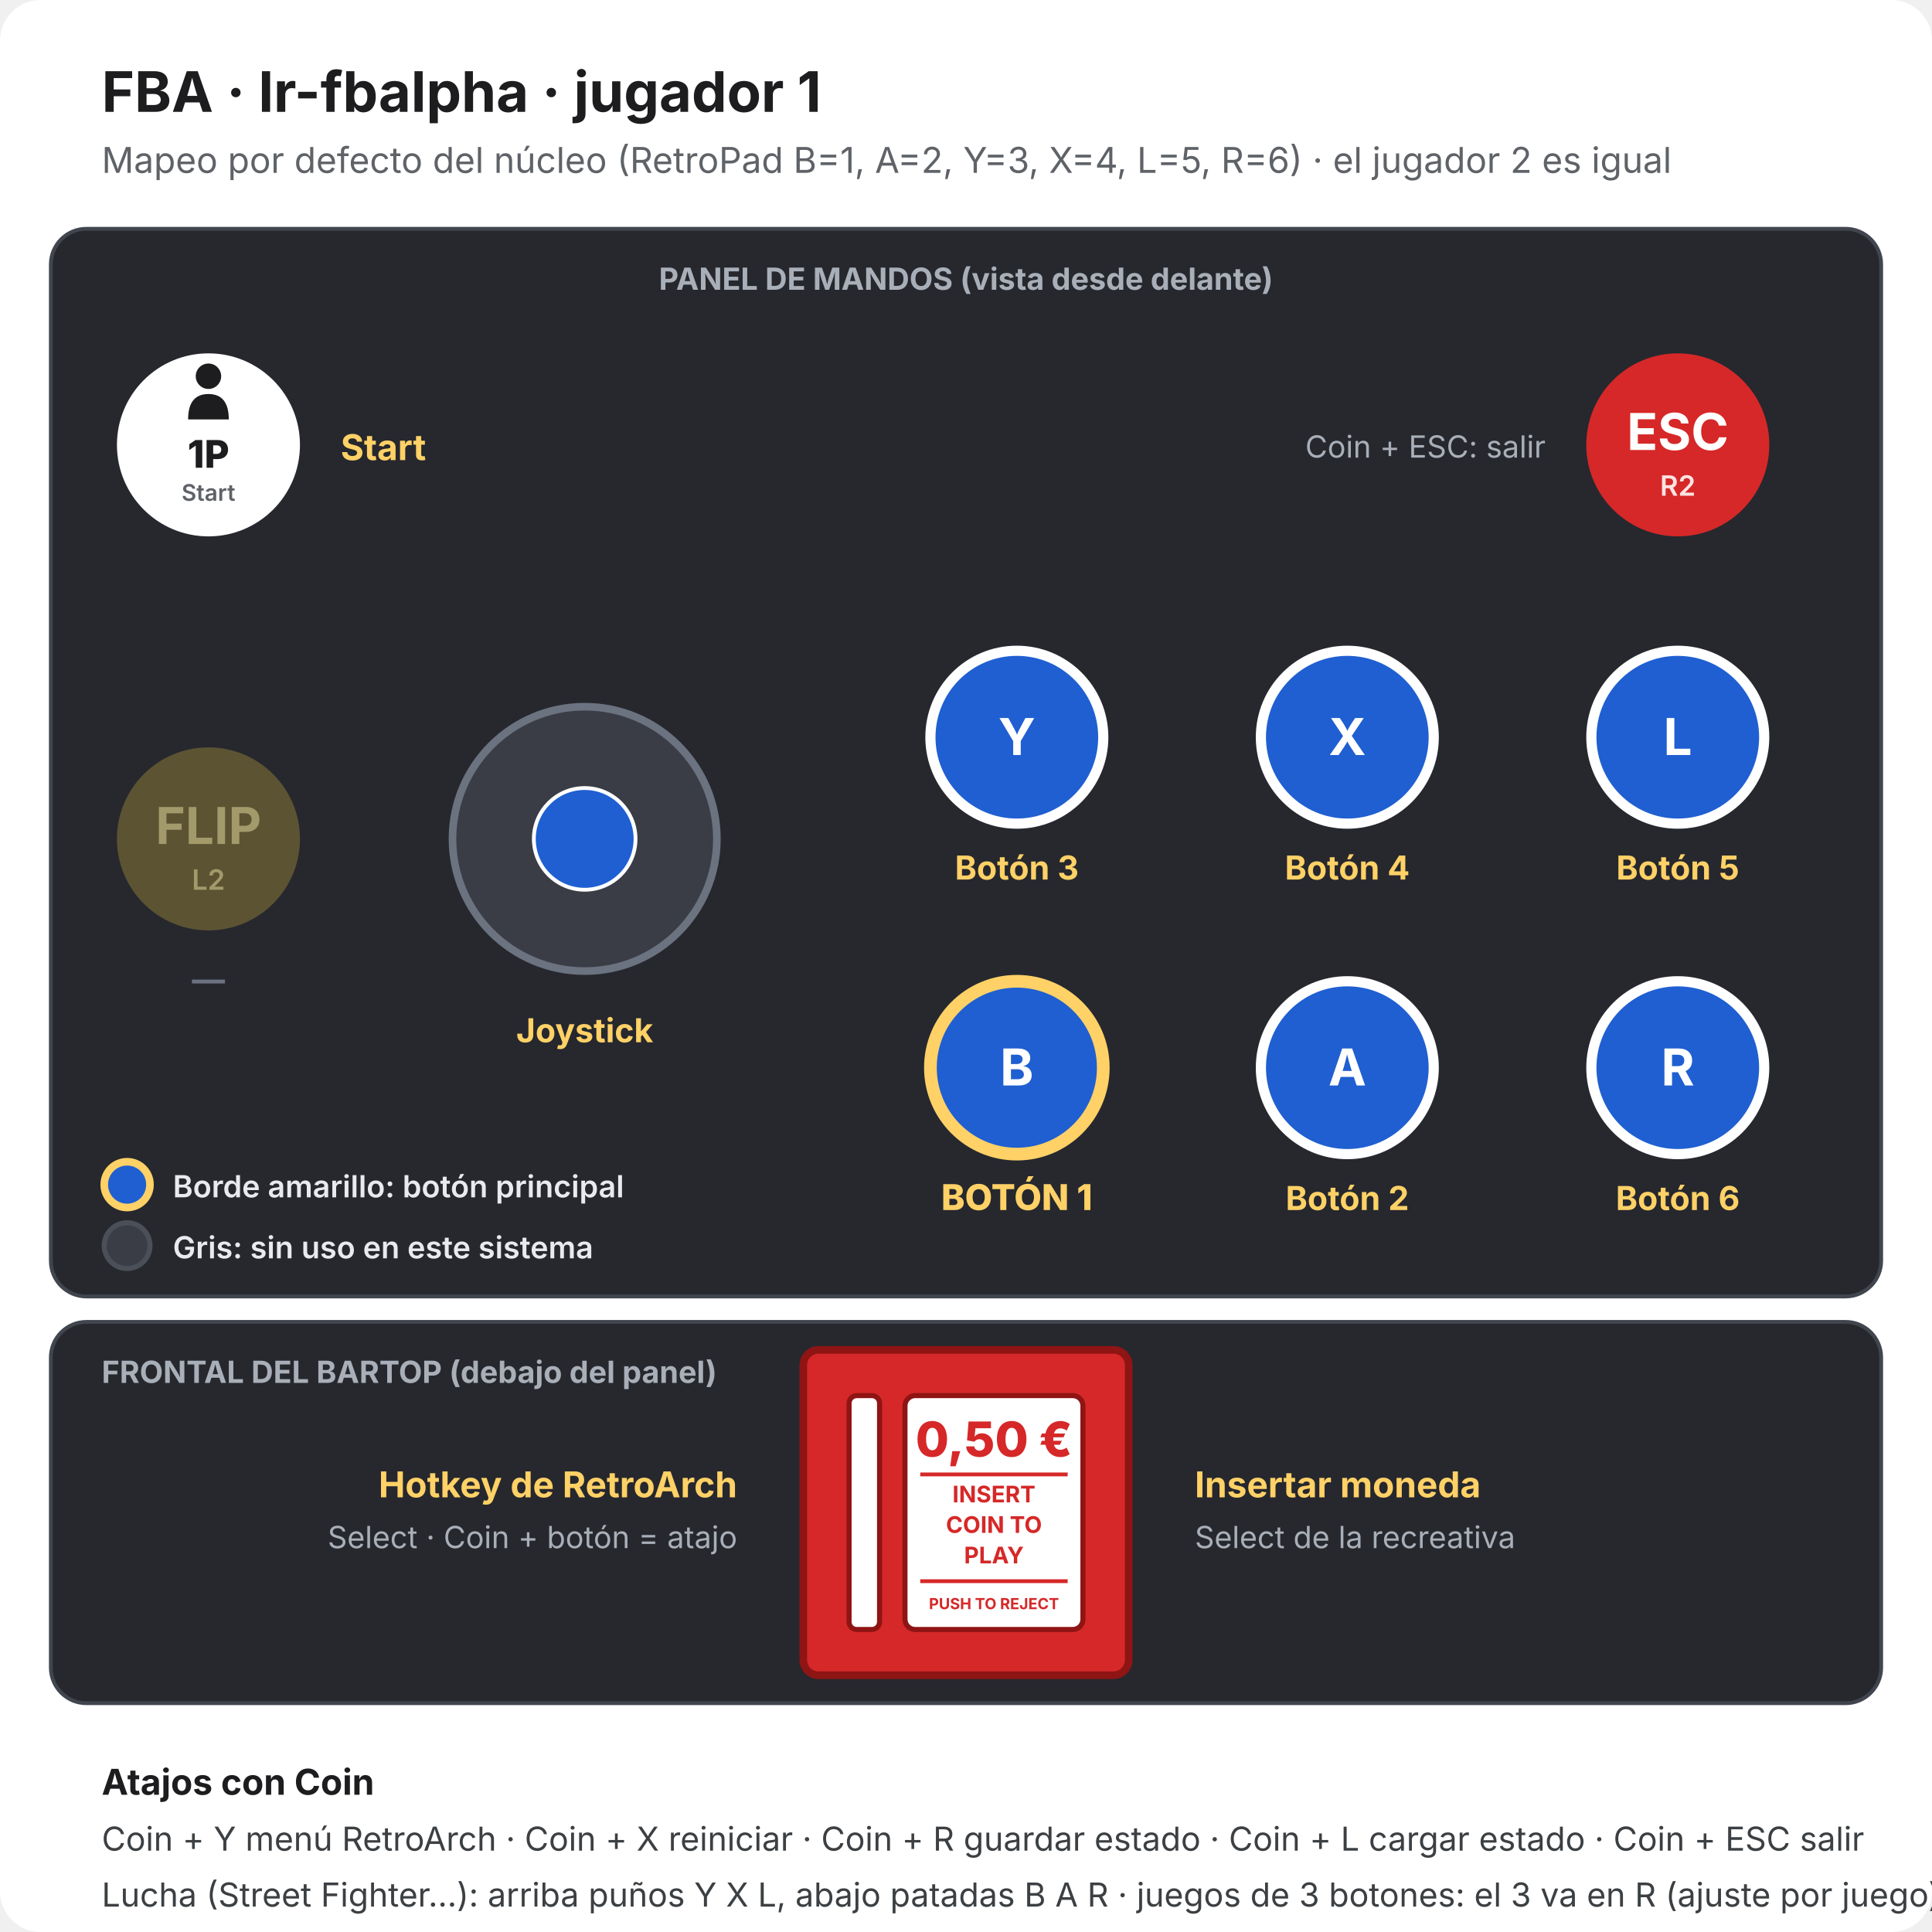
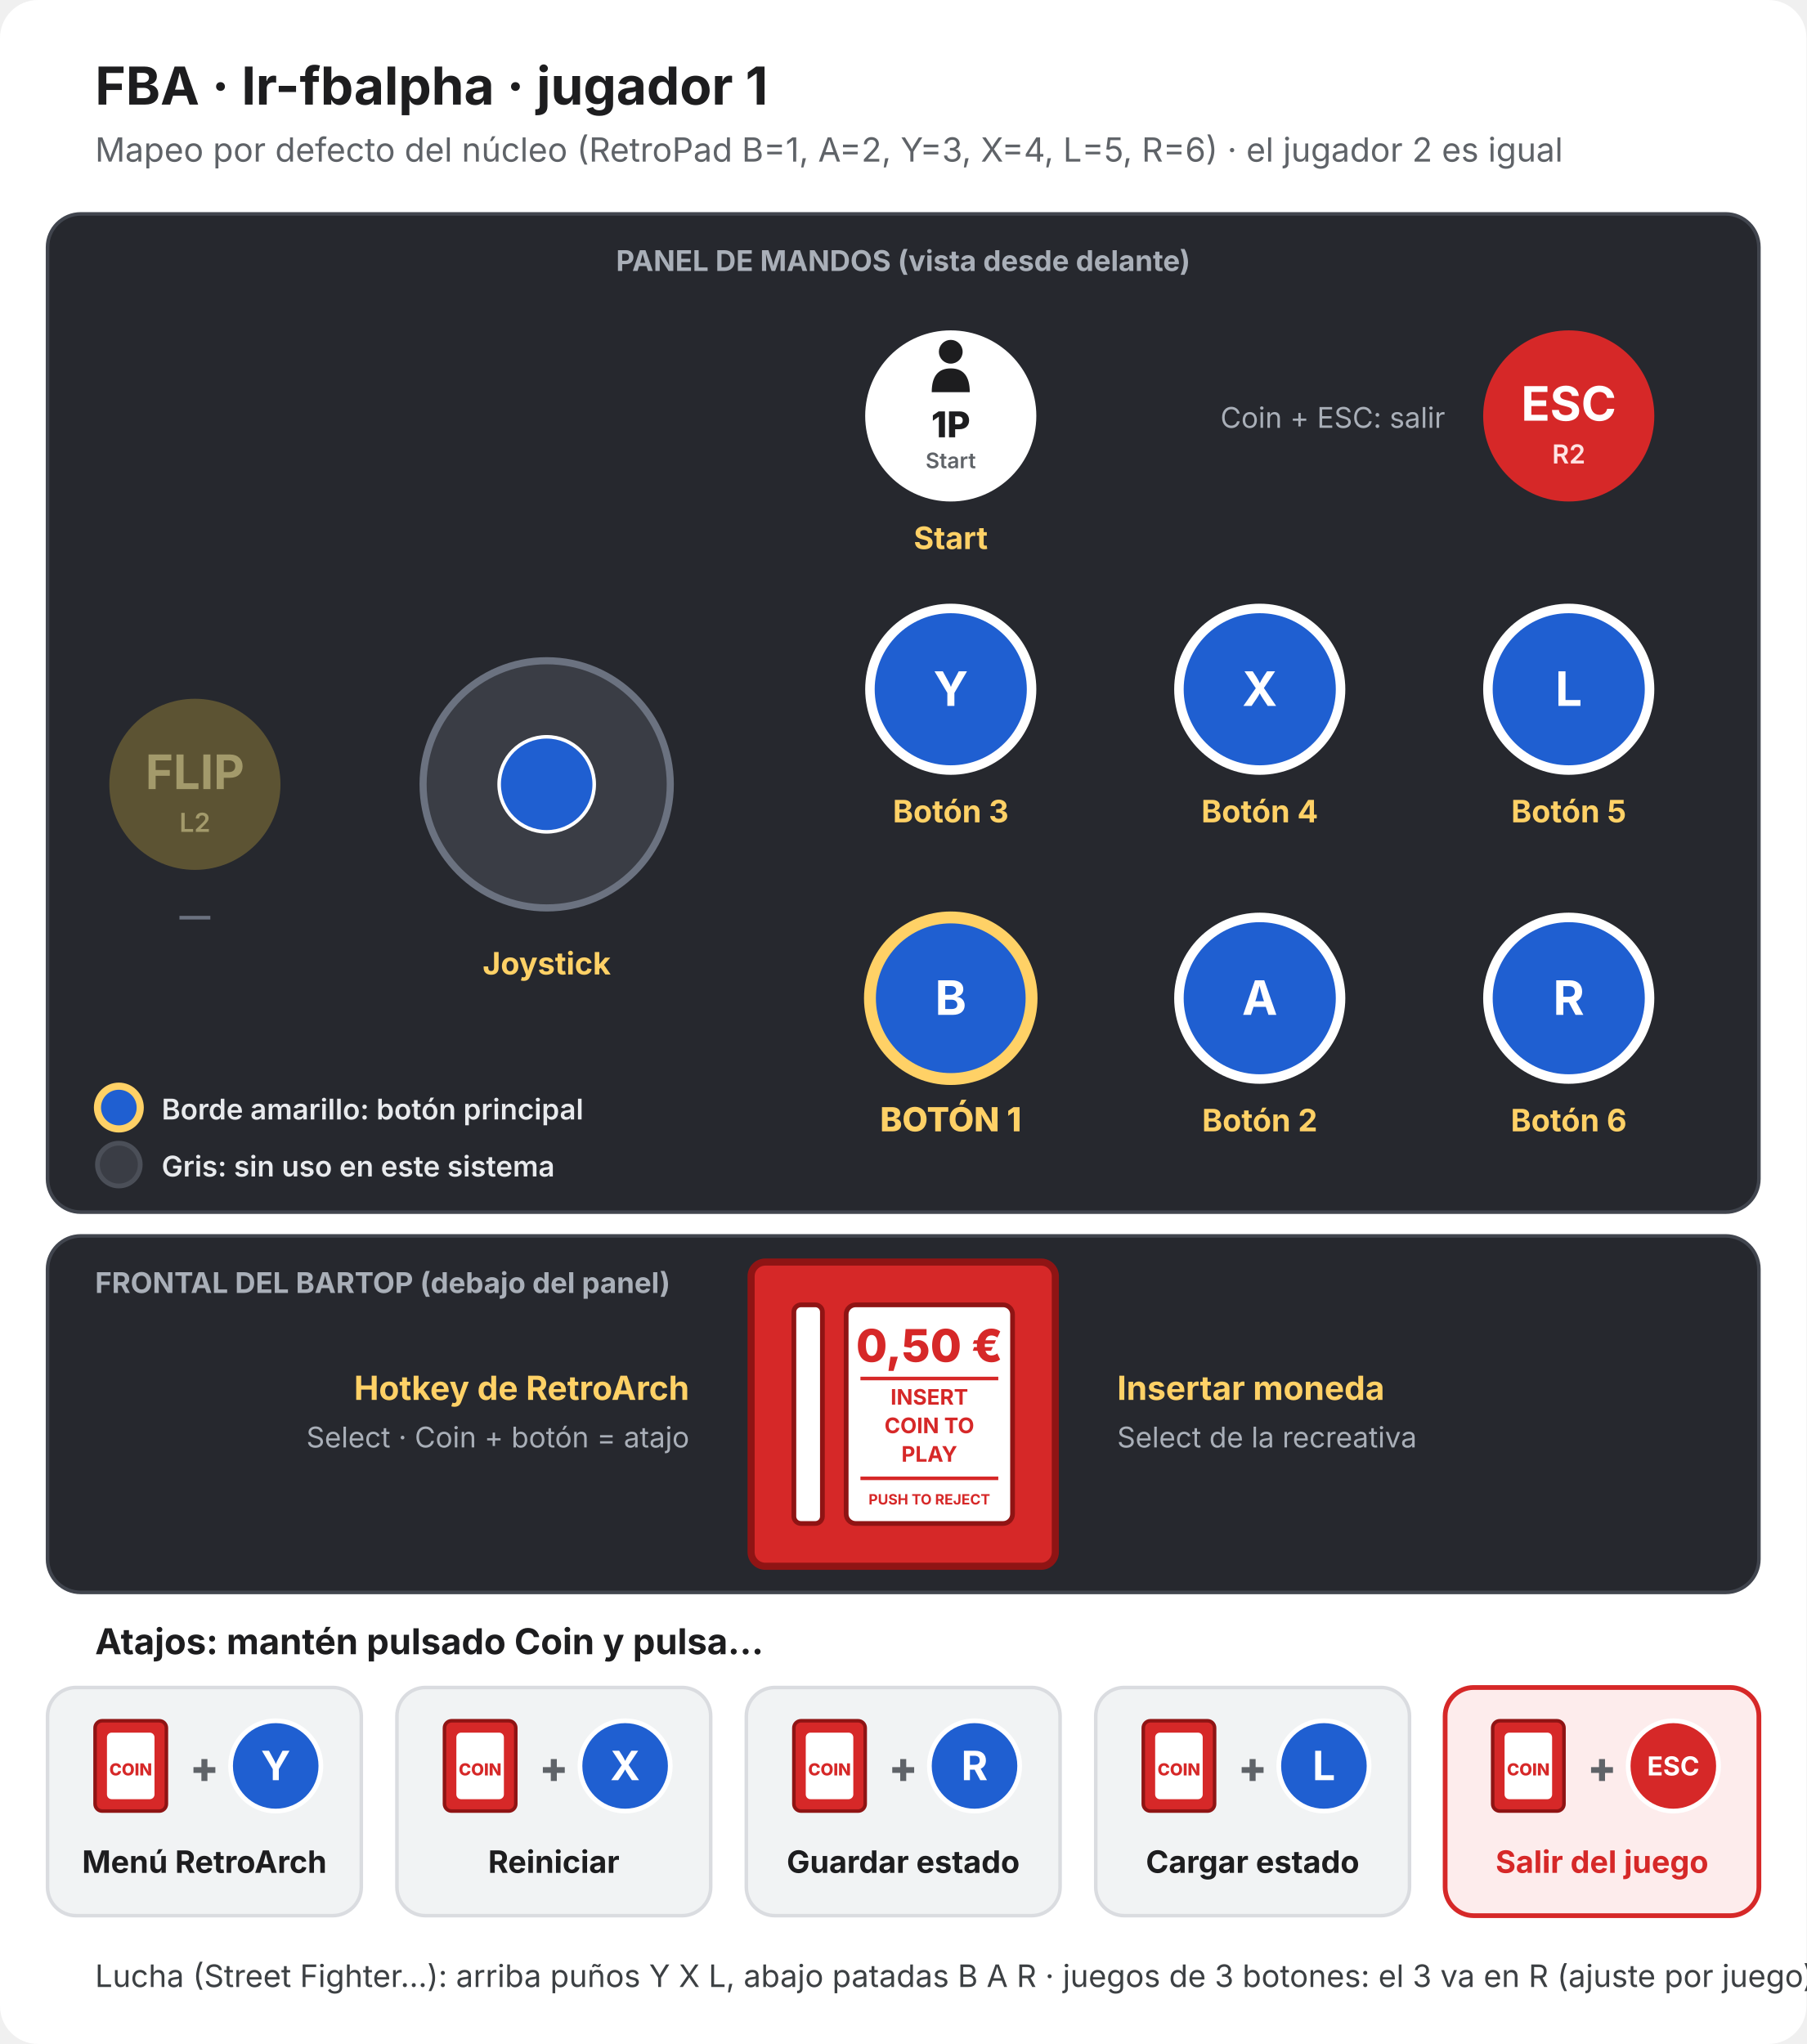
- <svg xmlns="http://www.w3.org/2000/svg" viewBox="0 0 760 760" width="760" height="760" font-family="Inter, Segoe UI, Helvetica, Arial, sans-serif">
-   <rect width="760" height="760" rx="16" fill="#ffffff" />
+ <svg xmlns="http://www.w3.org/2000/svg" viewBox="0 0 760 860" width="760" height="860" font-family="Inter, Segoe UI, Helvetica, Arial, sans-serif">
+   <rect width="760" height="860" rx="16" fill="#ffffff" />
  <text x="40" y="44" font-size="22" font-weight="700" fill="#1d1d1f" text-anchor="start">FBA · lr-fbalpha · jugador 1</text>
  <text x="40" y="68" font-size="14" font-weight="400" fill="#5f6368" text-anchor="start">Mapeo por defecto del núcleo (RetroPad B=1, A=2, Y=3, X=4, L=5, R=6) · el jugador 2 es igual</text>
  <rect x="20" y="90" width="720" height="420" rx="14" fill="#26282e" stroke="#41454e" stroke-width="1.5" />
  <text x="380" y="114" font-size="12" font-weight="700" fill="#a9afb8" text-anchor="middle">PANEL DE MANDOS (vista desde delante)</text>
-   <circle cx="82" cy="175" r="34" fill="#ffffff" stroke="#ffffff" stroke-width="4" />
-   <circle cx="82" cy="148" r="5" fill="#1d1d1f" />
-   <path d="M74,165 Q74,155 82,155 Q90,155 90,165 Z" fill="#1d1d1f" />
-   <text x="82" y="184" font-size="15" font-weight="800" fill="#1d1d1f" text-anchor="middle">1P</text>
-   <text x="82" y="197" font-size="9" font-weight="600" fill="#5f6368" text-anchor="middle">Start</text>
-   <text x="134" y="181" font-size="14" font-weight="700" fill="#ffd166" text-anchor="start">Start</text>
+   <circle cx="400" cy="175" r="34" fill="#ffffff" stroke="#ffffff" stroke-width="4" />
+   <circle cx="400" cy="148" r="5" fill="#1d1d1f" />
+   <path d="M392,165 Q392,155 400,155 Q408,155 408,165 Z" fill="#1d1d1f" />
+   <text x="400" y="184" font-size="15" font-weight="800" fill="#1d1d1f" text-anchor="middle">1P</text>
+   <text x="400" y="197" font-size="9" font-weight="600" fill="#5f6368" text-anchor="middle">Start</text>
+   <text x="400" y="231" font-size="13" font-weight="700" fill="#ffd166" text-anchor="middle">Start</text>
  <circle cx="660" cy="175" r="34" fill="#d62828" stroke="#d62828" stroke-width="4" />
  <text x="660" y="177" font-size="20" font-weight="700" fill="#ffffff" text-anchor="middle">ESC</text>
  <text x="660" y="195" font-size="11" font-weight="600" fill="#ffe3e3" text-anchor="middle">R2</text>
  <text x="608" y="180" font-size="12" font-weight="400" fill="#a9afb8" text-anchor="end">Coin + ESC: salir</text>
  <circle cx="82" cy="330" r="34" fill="#5c5333" stroke="#5c5333" stroke-width="4" />
  <text x="82" y="332" font-size="20" font-weight="700" fill="#a39a6b" text-anchor="middle">FLIP</text>
  <text x="82" y="350" font-size="11" font-weight="600" fill="#a39a6b" text-anchor="middle">L2</text>
  <text x="82" y="390" font-size="13" font-weight="700" fill="#6b7280" text-anchor="middle">—</text>
  <circle cx="50" cy="466" r="9" fill="#1f5fd1" stroke="#ffd166" stroke-width="3" />
  <text x="68" y="471" font-size="12" font-weight="600" fill="#e8eaed" text-anchor="start">Borde amarillo: botón principal</text>
  <circle cx="50" cy="490" r="9" fill="#3a3d45" stroke="#4b4f58" stroke-width="2" />
  <text x="68" y="495" font-size="12" font-weight="600" fill="#e8eaed" text-anchor="start">Gris: sin uso en este sistema</text>
  <circle cx="230" cy="330" r="52" fill="#3a3d45" stroke="#6b7280" stroke-width="3" />
  <circle cx="230" cy="330" r="20" fill="#1f5fd1" stroke="#ffffff" stroke-width="1.5" />
  <text x="230" y="410" font-size="13" font-weight="700" fill="#ffd166" text-anchor="middle">Joystick</text>
  <circle cx="400" cy="290" r="34" fill="#1f5fd1" stroke="#ffffff" stroke-width="4" />
  <text x="400" y="297" font-size="20" font-weight="700" fill="#ffffff" text-anchor="middle">Y</text>
  <text x="400" y="346" font-size="13" font-weight="700" fill="#ffd166" text-anchor="middle">Botón 3</text>
  <circle cx="530" cy="290" r="34" fill="#1f5fd1" stroke="#ffffff" stroke-width="4" />
  <text x="530" y="297" font-size="20" font-weight="700" fill="#ffffff" text-anchor="middle">X</text>
  <text x="530" y="346" font-size="13" font-weight="700" fill="#ffd166" text-anchor="middle">Botón 4</text>
  <circle cx="660" cy="290" r="34" fill="#1f5fd1" stroke="#ffffff" stroke-width="4" />
  <text x="660" y="297" font-size="20" font-weight="700" fill="#ffffff" text-anchor="middle">L</text>
  <text x="660" y="346" font-size="13" font-weight="700" fill="#ffd166" text-anchor="middle">Botón 5</text>
  <circle cx="400" cy="420" r="34" fill="#1f5fd1" stroke="#ffd166" stroke-width="5" />
  <text x="400" y="427" font-size="20" font-weight="700" fill="#ffffff" text-anchor="middle">B</text>
  <text x="400" y="476" font-size="14" font-weight="800" fill="#ffd166" text-anchor="middle">BOTÓN 1</text>
  <circle cx="530" cy="420" r="34" fill="#1f5fd1" stroke="#ffffff" stroke-width="4" />
  <text x="530" y="427" font-size="20" font-weight="700" fill="#ffffff" text-anchor="middle">A</text>
  <text x="530" y="476" font-size="13" font-weight="700" fill="#ffd166" text-anchor="middle">Botón 2</text>
  <circle cx="660" cy="420" r="34" fill="#1f5fd1" stroke="#ffffff" stroke-width="4" />
  <text x="660" y="427" font-size="20" font-weight="700" fill="#ffffff" text-anchor="middle">R</text>
  <text x="660" y="476" font-size="13" font-weight="700" fill="#ffd166" text-anchor="middle">Botón 6</text>
  <rect x="20" y="520" width="720" height="150" rx="14" fill="#26282e" stroke="#41454e" stroke-width="1.5" />
  <text x="40" y="544" font-size="12" font-weight="700" fill="#a9afb8" text-anchor="start">FRONTAL DEL BARTOP (debajo del panel)</text>
  <rect x="316" y="531" width="128" height="128" rx="6" fill="#d62828" stroke="#8f1414" stroke-width="3" />
  <rect x="334" y="549" width="12" height="92" rx="3" fill="#ffffff" stroke="#8f1414" stroke-width="2" />
  <rect x="356" y="549" width="70" height="92" rx="4" fill="#ffffff" stroke="#8f1414" stroke-width="2" />
  <text x="391" y="573" font-size="19" font-weight="800" fill="#d62828" text-anchor="middle">0,50 €</text>
  <line x1="362" y1="580" x2="420" y2="580" stroke="#d62828" stroke-width="1.5" />
  <text x="391" y="591" font-size="9" font-weight="700" fill="#d62828" text-anchor="middle">INSERT</text>
  <text x="391" y="603" font-size="9" font-weight="700" fill="#d62828" text-anchor="middle">COIN TO</text>
  <text x="391" y="615" font-size="9" font-weight="700" fill="#d62828" text-anchor="middle">PLAY</text>
  <line x1="362" y1="622" x2="420" y2="622" stroke="#d62828" stroke-width="1.5" />
  <text x="391" y="633" font-size="6" font-weight="700" fill="#d62828" text-anchor="middle">PUSH TO REJECT</text>
  <text x="290" y="589" font-size="14" font-weight="700" fill="#ffd166" text-anchor="end">Hotkey de RetroArch</text>
  <text x="290" y="609" font-size="12" font-weight="400" fill="#a9afb8" text-anchor="end">Select · Coin + botón = atajo</text>
  <text x="470" y="589" font-size="14" font-weight="700" fill="#ffd166" text-anchor="start">Insertar moneda</text>
  <text x="470" y="609" font-size="12" font-weight="400" fill="#a9afb8" text-anchor="start">Select de la recreativa</text>
-   <text x="40" y="706" font-size="14" font-weight="700" fill="#1d1d1f" text-anchor="start">Atajos con Coin</text>
-   <text x="40" y="728" font-size="13" font-weight="400" fill="#3c4043" text-anchor="start">Coin + Y menú RetroArch · Coin + X reiniciar · Coin + R guardar estado · Coin + L cargar estado · Coin + ESC salir</text>
-   <text x="40" y="750" font-size="13" font-weight="400" fill="#3c4043" text-anchor="start">Lucha (Street Fighter…): arriba puños Y X L, abajo patadas B A R · juegos de 3 botones: el 3 va en R (ajuste por juego)</text>
+   <text x="40" y="696" font-size="15" font-weight="700" fill="#1d1d1f" text-anchor="start">Atajos: mantén pulsado Coin y pulsa…</text>
+   <rect x="20" y="710" width="132" height="96" rx="12" fill="#f1f3f4" stroke="#dadce0" stroke-width="1.5" />
+   <rect x="40.0" y="724" width="30" height="38" rx="3" fill="#d62828" stroke="#8f1414" stroke-width="1.5" />
+   <rect x="45.0" y="729" width="20" height="28" rx="2" fill="#ffffff" />
+   <text x="55.0" y="747" font-size="7" font-weight="800" fill="#d62828" text-anchor="middle">COIN</text>
+   <text x="86.0" y="750" font-size="18" font-weight="800" fill="#5f6368" text-anchor="middle">+</text>
+   <circle cx="116.0" cy="743" r="19" fill="#1f5fd1" stroke="#ffffff" stroke-width="2" />
+   <text x="116.0" y="749" font-size="17" font-weight="700" fill="#ffffff" text-anchor="middle">Y</text>
+   <text x="86.0" y="788" font-size="13" font-weight="700" fill="#1d1d1f" text-anchor="middle">Menú RetroArch</text>
+   <rect x="167" y="710" width="132" height="96" rx="12" fill="#f1f3f4" stroke="#dadce0" stroke-width="1.5" />
+   <rect x="187.0" y="724" width="30" height="38" rx="3" fill="#d62828" stroke="#8f1414" stroke-width="1.5" />
+   <rect x="192.0" y="729" width="20" height="28" rx="2" fill="#ffffff" />
+   <text x="202.0" y="747" font-size="7" font-weight="800" fill="#d62828" text-anchor="middle">COIN</text>
+   <text x="233.0" y="750" font-size="18" font-weight="800" fill="#5f6368" text-anchor="middle">+</text>
+   <circle cx="263.0" cy="743" r="19" fill="#1f5fd1" stroke="#ffffff" stroke-width="2" />
+   <text x="263.0" y="749" font-size="17" font-weight="700" fill="#ffffff" text-anchor="middle">X</text>
+   <text x="233.0" y="788" font-size="13" font-weight="700" fill="#1d1d1f" text-anchor="middle">Reiniciar</text>
+   <rect x="314" y="710" width="132" height="96" rx="12" fill="#f1f3f4" stroke="#dadce0" stroke-width="1.5" />
+   <rect x="334.0" y="724" width="30" height="38" rx="3" fill="#d62828" stroke="#8f1414" stroke-width="1.5" />
+   <rect x="339.0" y="729" width="20" height="28" rx="2" fill="#ffffff" />
+   <text x="349.0" y="747" font-size="7" font-weight="800" fill="#d62828" text-anchor="middle">COIN</text>
+   <text x="380.0" y="750" font-size="18" font-weight="800" fill="#5f6368" text-anchor="middle">+</text>
+   <circle cx="410.0" cy="743" r="19" fill="#1f5fd1" stroke="#ffffff" stroke-width="2" />
+   <text x="410.0" y="749" font-size="17" font-weight="700" fill="#ffffff" text-anchor="middle">R</text>
+   <text x="380.0" y="788" font-size="13" font-weight="700" fill="#1d1d1f" text-anchor="middle">Guardar estado</text>
+   <rect x="461" y="710" width="132" height="96" rx="12" fill="#f1f3f4" stroke="#dadce0" stroke-width="1.5" />
+   <rect x="481.0" y="724" width="30" height="38" rx="3" fill="#d62828" stroke="#8f1414" stroke-width="1.5" />
+   <rect x="486.0" y="729" width="20" height="28" rx="2" fill="#ffffff" />
+   <text x="496.0" y="747" font-size="7" font-weight="800" fill="#d62828" text-anchor="middle">COIN</text>
+   <text x="527.0" y="750" font-size="18" font-weight="800" fill="#5f6368" text-anchor="middle">+</text>
+   <circle cx="557.0" cy="743" r="19" fill="#1f5fd1" stroke="#ffffff" stroke-width="2" />
+   <text x="557.0" y="749" font-size="17" font-weight="700" fill="#ffffff" text-anchor="middle">L</text>
+   <text x="527.0" y="788" font-size="13" font-weight="700" fill="#1d1d1f" text-anchor="middle">Cargar estado</text>
+   <rect x="608" y="710" width="132" height="96" rx="12" fill="#fdecec" stroke="#d62828" stroke-width="2" />
+   <rect x="628.0" y="724" width="30" height="38" rx="3" fill="#d62828" stroke="#8f1414" stroke-width="1.5" />
+   <rect x="633.0" y="729" width="20" height="28" rx="2" fill="#ffffff" />
+   <text x="643.0" y="747" font-size="7" font-weight="800" fill="#d62828" text-anchor="middle">COIN</text>
+   <text x="674.0" y="750" font-size="18" font-weight="800" fill="#5f6368" text-anchor="middle">+</text>
+   <circle cx="704.0" cy="743" r="19" fill="#d62828" stroke="#ffffff" stroke-width="2" />
+   <text x="704.0" y="747" font-size="11" font-weight="700" fill="#ffffff" text-anchor="middle">ESC</text>
+   <text x="674.0" y="788" font-size="13" font-weight="700" fill="#d62828" text-anchor="middle">Salir del juego</text>
+   <text x="40" y="836" font-size="13" font-weight="400" fill="#3c4043" text-anchor="start">Lucha (Street Fighter…): arriba puños Y X L, abajo patadas B A R · juegos de 3 botones: el 3 va en R (ajuste por juego)</text>
</svg>
